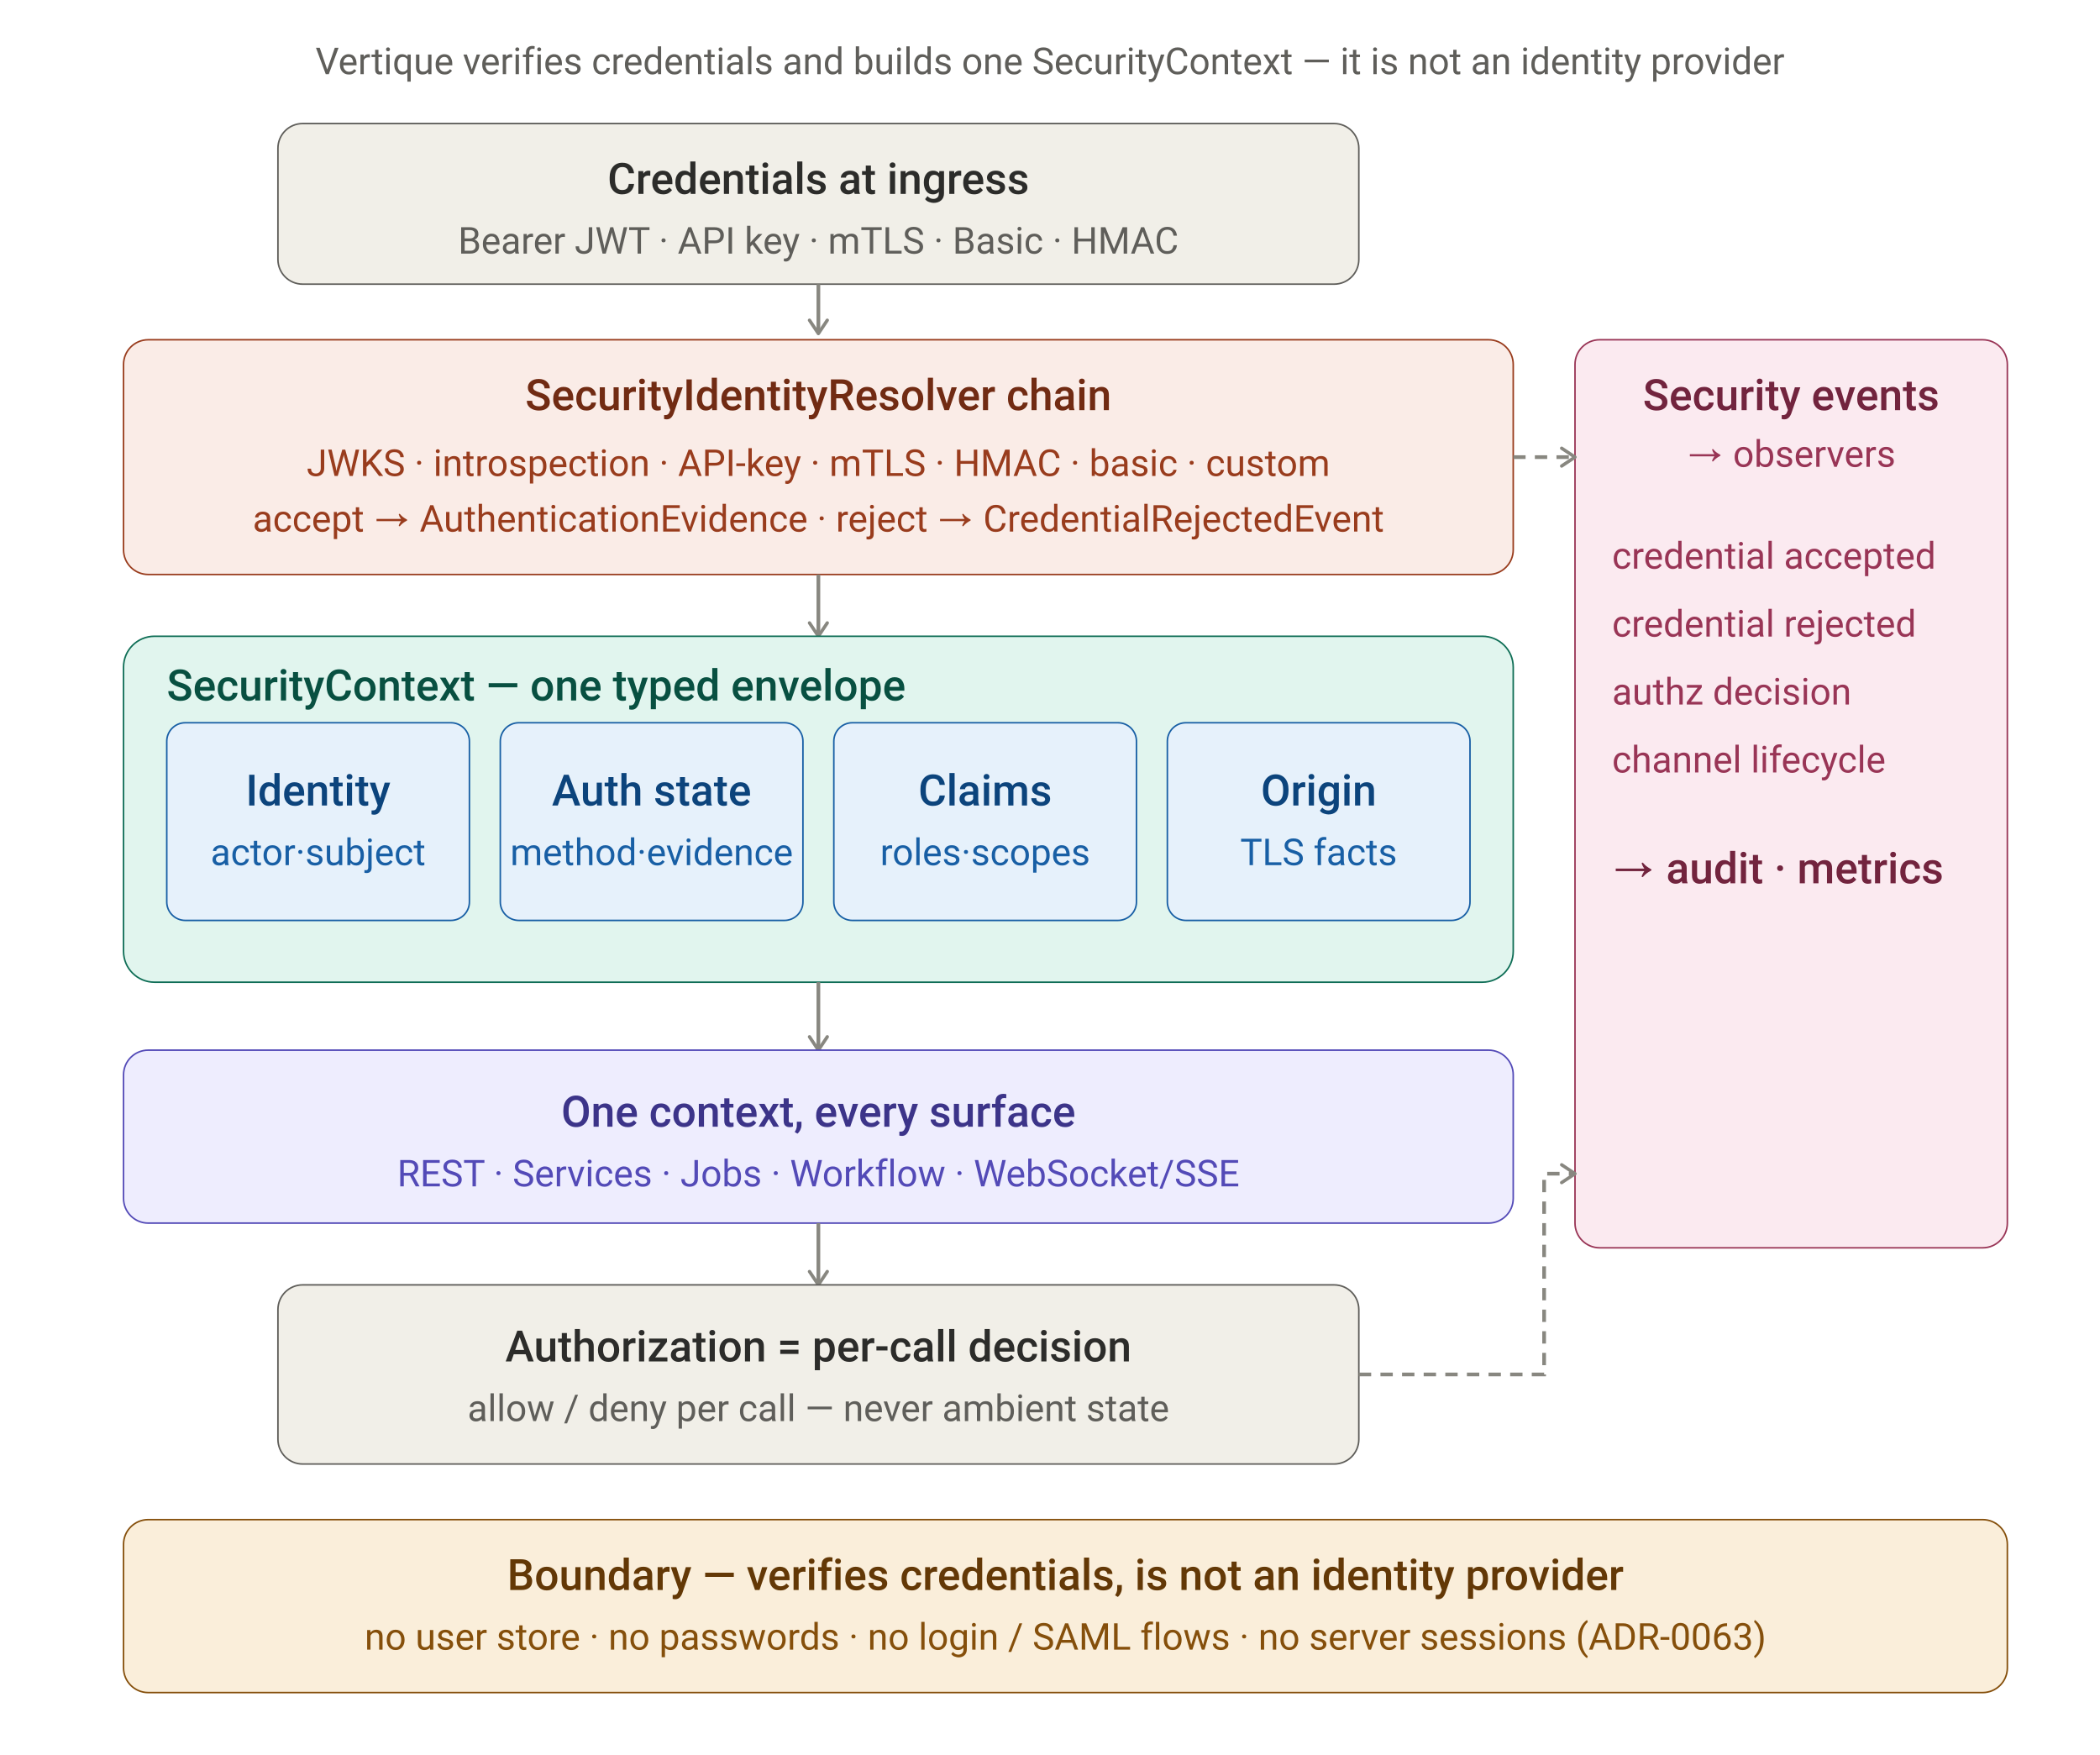
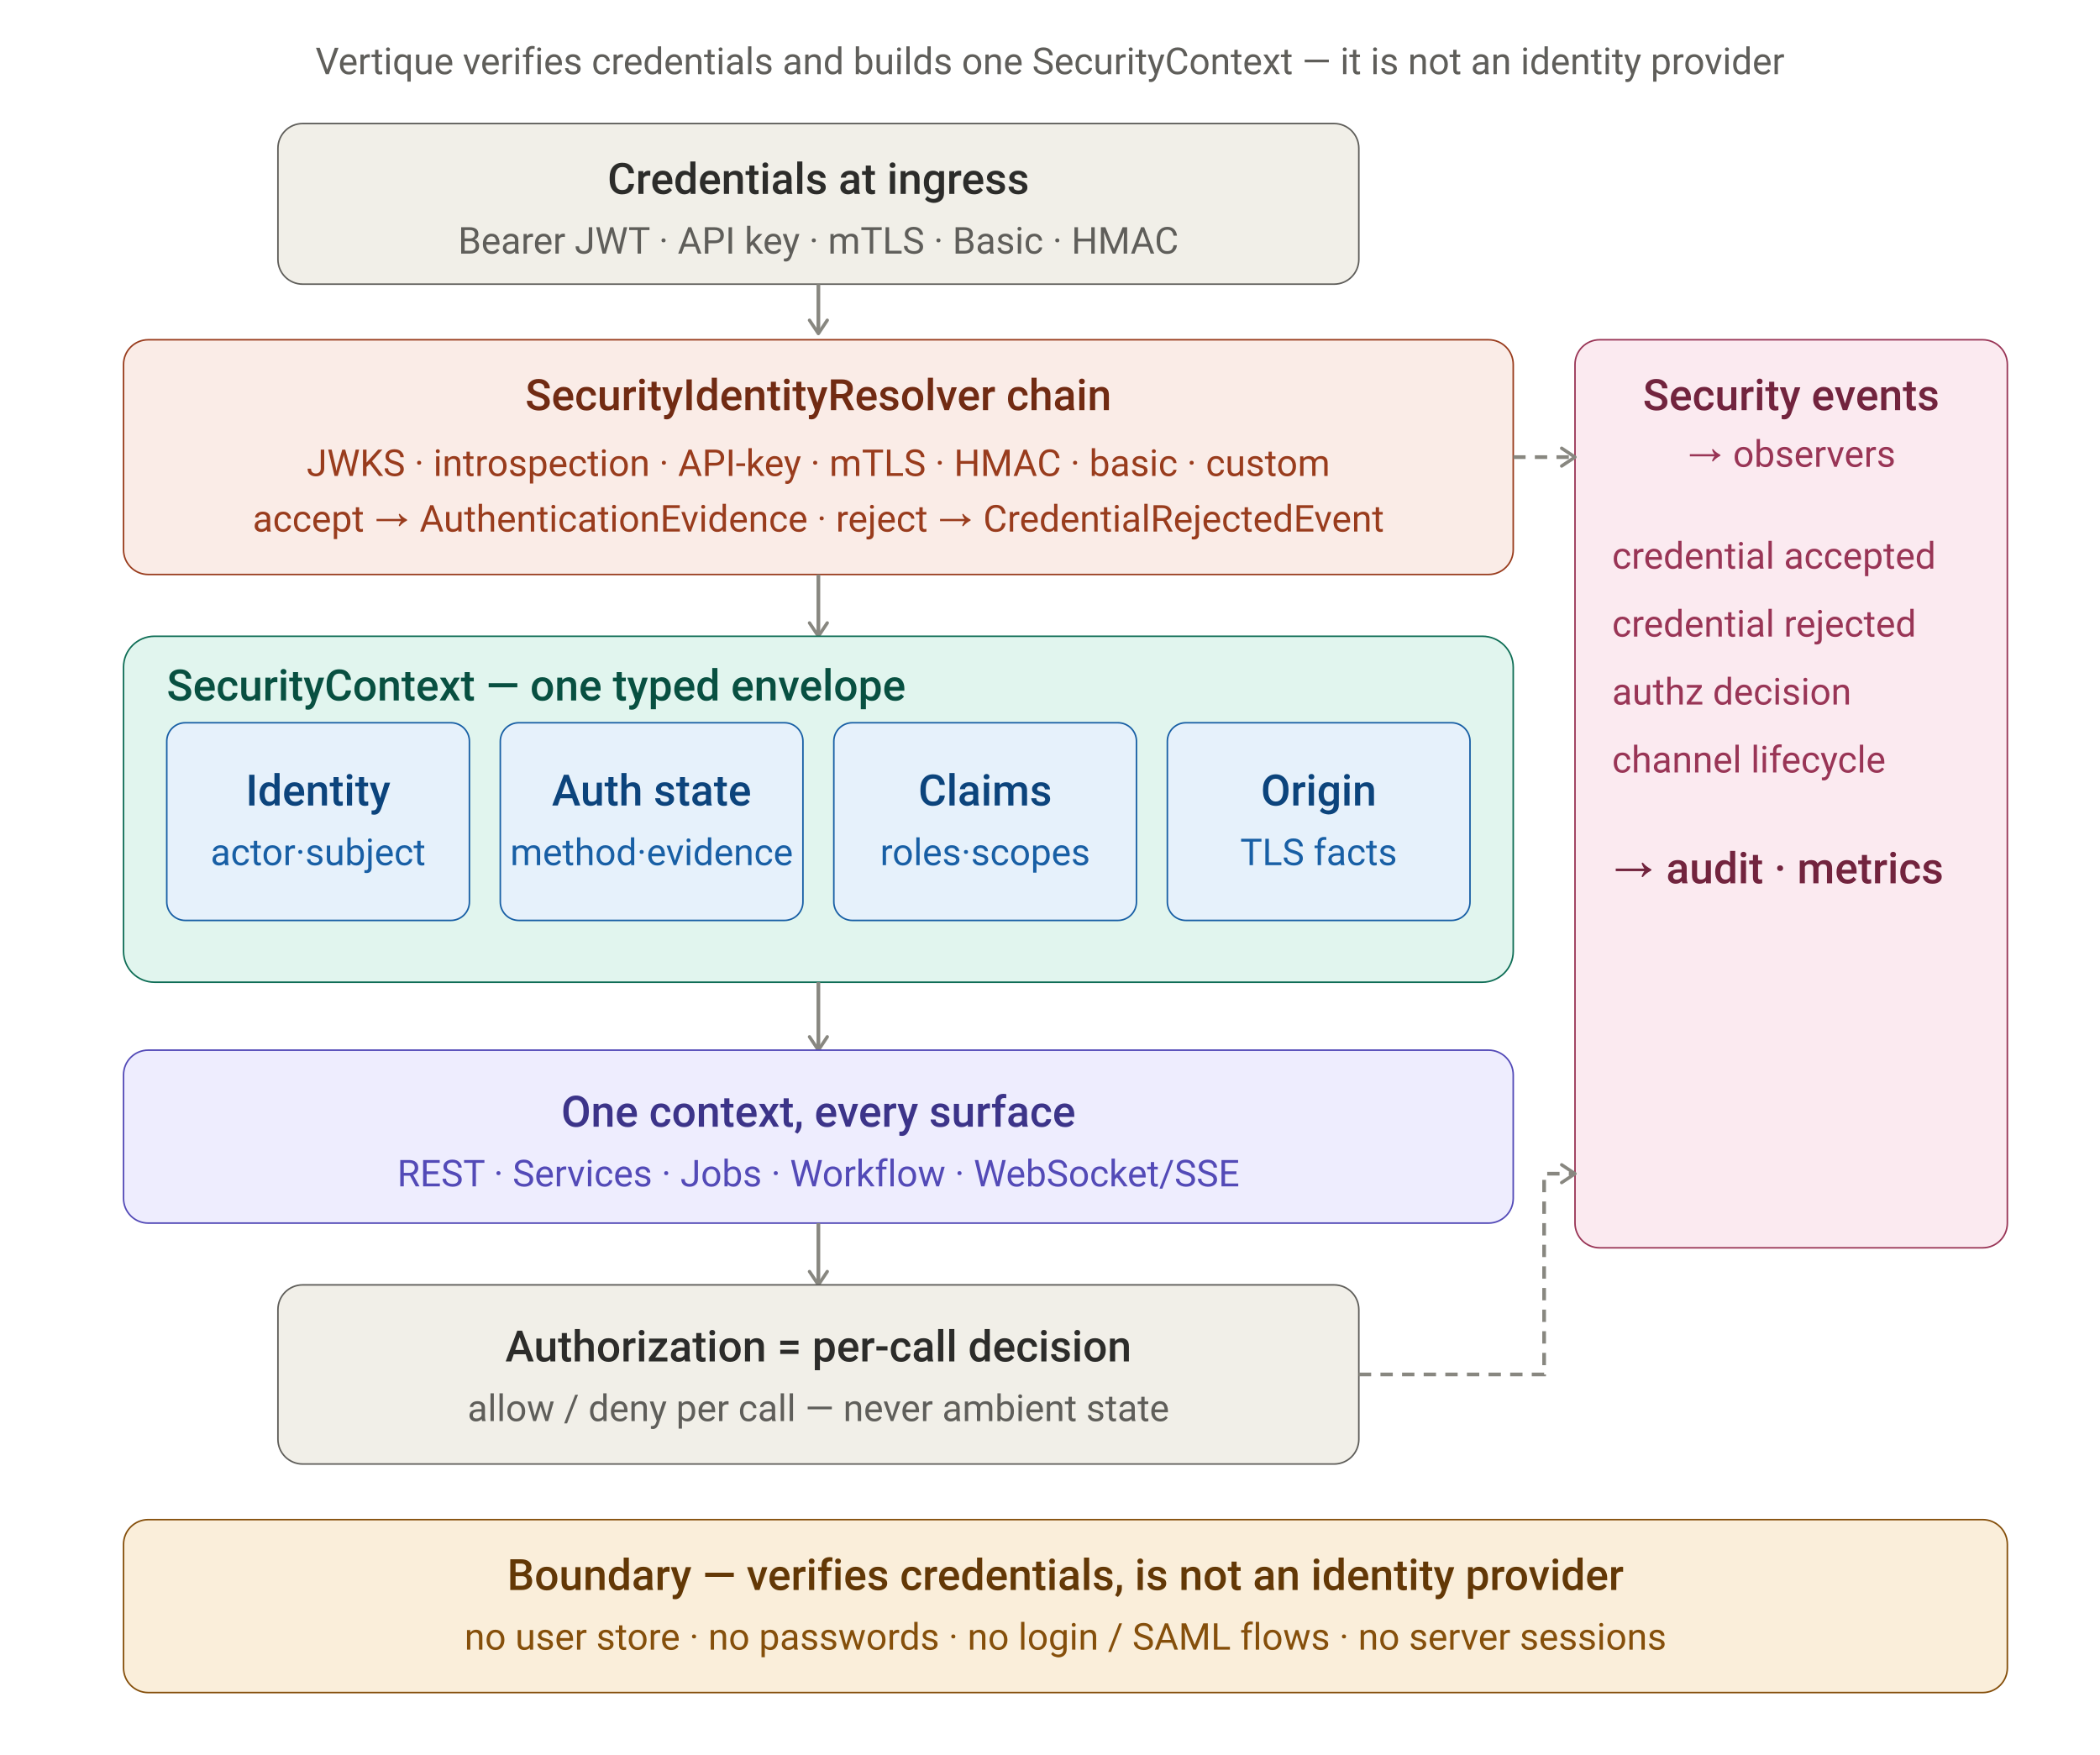
<svg xmlns="http://www.w3.org/2000/svg" width="100%" viewBox="0 0 680 568" role="img">
  <defs>
    <style>
text{font-family:-apple-system,BlinkMacSystemFont,"Segoe UI",Roboto,Helvetica,Arial,sans-serif;}
.title{font-size:14px;font-weight:500;}
.sub{font-size:12px;font-weight:400;}
.cap{font-size:12px;font-weight:400;fill:#5F5E5A;}
.arrow{stroke:#888780;stroke-width:1.2;fill:none;}
.dash{stroke:#888780;stroke-width:1.2;fill:none;stroke-dasharray:4 3;}
.fill-gray{fill:#F1EFE8;stroke:#5F5E5A;}.gray-t{fill:#2C2C2A;}.gray-s{fill:#5F5E5A;}
.fill-blue{fill:#E6F1FB;stroke:#185FA5;}.blue-t{fill:#0C447C;}.blue-s{fill:#185FA5;}
.fill-coral{fill:#FAECE7;stroke:#993C1D;}.coral-t{fill:#712B13;}.coral-s{fill:#993C1D;}
.fill-teal{fill:#E1F5EE;stroke:#0F6E56;}.teal-t{fill:#085041;}.teal-s{fill:#0F6E56;}
.fill-purple{fill:#EEEDFE;stroke:#534AB7;}.purple-t{fill:#3C3489;}.purple-s{fill:#534AB7;}
.fill-pink{fill:#FBEAF0;stroke:#993556;}.pink-t{fill:#72243E;}.pink-s{fill:#993556;}
.fill-amber{fill:#FAEEDA;stroke:#854F0B;}.amber-t{fill:#633806;}.amber-s{fill:#854F0B;}
@media (prefers-color-scheme:dark){
.cap{fill:#B4B2A9;}.arrow{stroke:#888780;}.dash{stroke:#888780;}
.fill-gray{fill:#2C2C2A;stroke:#B4B2A9;}.gray-t{fill:#F1EFE8;}.gray-s{fill:#D3D1C7;}
.fill-blue{fill:#0C447C;stroke:#85B7EB;}.blue-t{fill:#E6F1FB;}.blue-s{fill:#B5D4F4;}
.fill-coral{fill:#712B13;stroke:#F0997B;}.coral-t{fill:#FAECE7;}.coral-s{fill:#F5C4B3;}
.fill-teal{fill:#085041;stroke:#5DCAA5;}.teal-t{fill:#E1F5EE;}.teal-s{fill:#9FE1CB;}
.fill-purple{fill:#3C3489;stroke:#AFA9EC;}.purple-t{fill:#EEEDFE;}.purple-s{fill:#CECBF6;}
.fill-pink{fill:#72243E;stroke:#ED93B1;}.pink-t{fill:#FBEAF0;}.pink-s{fill:#F4C0D1;}
.fill-amber{fill:#633806;stroke:#FAC775;}.amber-t{fill:#FAEEDA;}.amber-s{fill:#FAC775;}
}
</style>
    <marker id="arrow" viewBox="0 0 10 10" refX="8" refY="5" markerWidth="6" markerHeight="6" orient="auto-start-reverse">
      <path d="M2 1L8 5L2 9" fill="none" stroke="context-stroke" stroke-width="1.5" stroke-linecap="round" stroke-linejoin="round" />
    </marker>
  </defs>
  <text class="cap" x="340" y="24" text-anchor="middle">Vertique verifies credentials and builds one SecurityContext — it is not an identity provider</text>
  <g>
    <rect class="fill-gray" x="90" y="40" width="350" height="52" rx="8" stroke-width="0.5" />
    <text class="title gray-t" x="265" y="58" text-anchor="middle" dominant-baseline="central">Credentials at ingress</text>
    <text class="sub gray-s" x="265" y="78" text-anchor="middle" dominant-baseline="central">Bearer JWT · API key · mTLS · Basic · HMAC</text>
  </g>
  <line class="arrow" x1="265" y1="92" x2="265" y2="108" marker-end="url(#arrow)" />
  <g>
    <rect class="fill-coral" x="40" y="110" width="450" height="76" rx="8" stroke-width="0.5" />
    <text class="title coral-t" x="265" y="128" text-anchor="middle" dominant-baseline="central">SecurityIdentityResolver chain</text>
    <text class="sub coral-s" x="265" y="150" text-anchor="middle" dominant-baseline="central">JWKS · introspection · API-key · mTLS · HMAC · basic · custom</text>
    <text class="sub coral-s" x="265" y="168" text-anchor="middle" dominant-baseline="central">accept → AuthenticationEvidence · reject → CredentialRejectedEvent</text>
  </g>
  <line class="arrow" x1="265" y1="186" x2="265" y2="206" marker-end="url(#arrow)" />
  <g>
    <rect class="fill-teal" x="40" y="206" width="450" height="112" rx="10" stroke-width="0.5" />
    <text class="title teal-t" x="54" y="222" dominant-baseline="central">SecurityContext — one typed envelope</text>
  </g>
  <g>
    <rect class="fill-blue" x="54" y="234" width="98" height="64" rx="6" stroke-width="0.5" />
    <text class="title blue-t" x="103" y="256" text-anchor="middle" dominant-baseline="central">Identity</text>
    <text class="sub blue-s" x="103" y="276" text-anchor="middle" dominant-baseline="central">actor·subject</text>
  </g>
  <g>
    <rect class="fill-blue" x="162" y="234" width="98" height="64" rx="6" stroke-width="0.5" />
    <text class="title blue-t" x="211" y="256" text-anchor="middle" dominant-baseline="central">Auth state</text>
    <text class="sub blue-s" x="211" y="276" text-anchor="middle" dominant-baseline="central">method·evidence</text>
  </g>
  <g>
    <rect class="fill-blue" x="270" y="234" width="98" height="64" rx="6" stroke-width="0.5" />
    <text class="title blue-t" x="319" y="256" text-anchor="middle" dominant-baseline="central">Claims</text>
    <text class="sub blue-s" x="319" y="276" text-anchor="middle" dominant-baseline="central">roles·scopes</text>
  </g>
  <g>
    <rect class="fill-blue" x="378" y="234" width="98" height="64" rx="6" stroke-width="0.5" />
    <text class="title blue-t" x="427" y="256" text-anchor="middle" dominant-baseline="central">Origin</text>
    <text class="sub blue-s" x="427" y="276" text-anchor="middle" dominant-baseline="central">TLS facts</text>
  </g>
  <line class="arrow" x1="265" y1="318" x2="265" y2="340" marker-end="url(#arrow)" />
  <g>
    <rect class="fill-purple" x="40" y="340" width="450" height="56" rx="8" stroke-width="0.5" />
    <text class="title purple-t" x="265" y="360" text-anchor="middle" dominant-baseline="central">One context, every surface</text>
    <text class="sub purple-s" x="265" y="380" text-anchor="middle" dominant-baseline="central">REST · Services · Jobs · Workflow · WebSocket/SSE</text>
  </g>
  <line class="arrow" x1="265" y1="396" x2="265" y2="416" marker-end="url(#arrow)" />
  <g>
    <rect class="fill-gray" x="90" y="416" width="350" height="58" rx="8" stroke-width="0.5" />
    <text class="title gray-t" x="265" y="436" text-anchor="middle" dominant-baseline="central">Authorization = per-call decision</text>
    <text class="sub gray-s" x="265" y="456" text-anchor="middle" dominant-baseline="central">allow / deny per call — never ambient state</text>
  </g>
  <g>
    <rect class="fill-pink" x="510" y="110" width="140" height="294" rx="8" stroke-width="0.5" />
    <text class="title pink-t" x="580" y="128" text-anchor="middle" dominant-baseline="central">Security events</text>
    <text class="sub pink-s" x="580" y="146" text-anchor="middle" dominant-baseline="central">→ observers</text>
    <text class="sub pink-s" x="522" y="180" dominant-baseline="central">credential accepted</text>
    <text class="sub pink-s" x="522" y="202" dominant-baseline="central">credential rejected</text>
    <text class="sub pink-s" x="522" y="224" dominant-baseline="central">authz decision</text>
    <text class="sub pink-s" x="522" y="246" dominant-baseline="central">channel lifecycle</text>
    <text class="title pink-t" x="522" y="280" dominant-baseline="central">→ audit · metrics</text>
  </g>
  <path class="dash" d="M490 148 L510 148" marker-end="url(#arrow)" />
  <path class="dash" d="M440 445 L500 445 L500 380 L510 380" marker-end="url(#arrow)" />
  <g>
    <rect class="fill-amber" x="40" y="492" width="610" height="56" rx="8" stroke-width="0.5" />
    <text class="title amber-t" x="345" y="510" text-anchor="middle" dominant-baseline="central">Boundary — verifies credentials, is not an identity provider</text>
-     <text class="sub amber-s" x="345" y="530" text-anchor="middle" dominant-baseline="central">no user store · no passwords · no login / SAML flows · no server sessions (ADR-0063)</text>
+     <text class="sub amber-s" x="345" y="530" text-anchor="middle" dominant-baseline="central">no user store · no passwords · no login / SAML flows · no server sessions</text>
  </g>
</svg>
